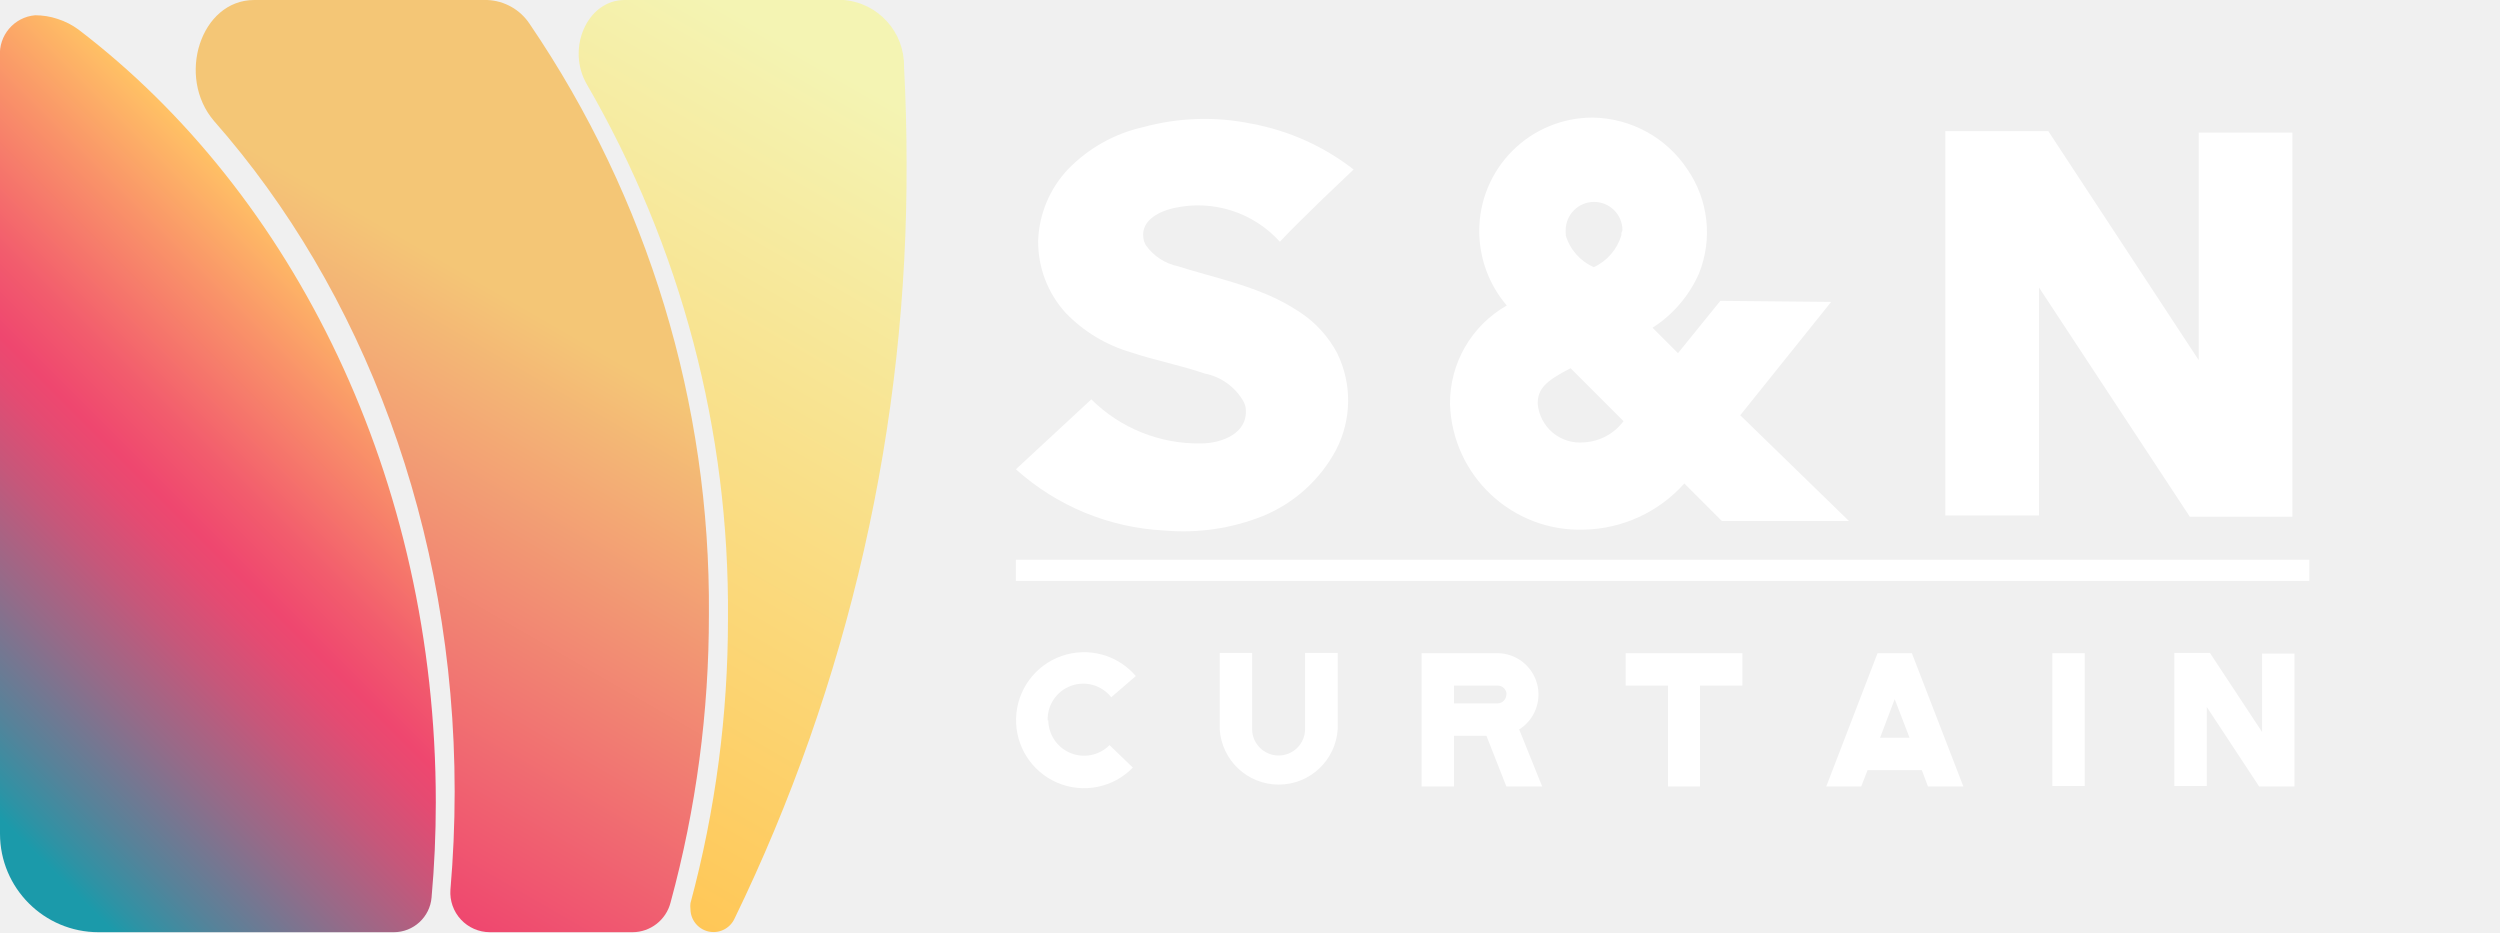
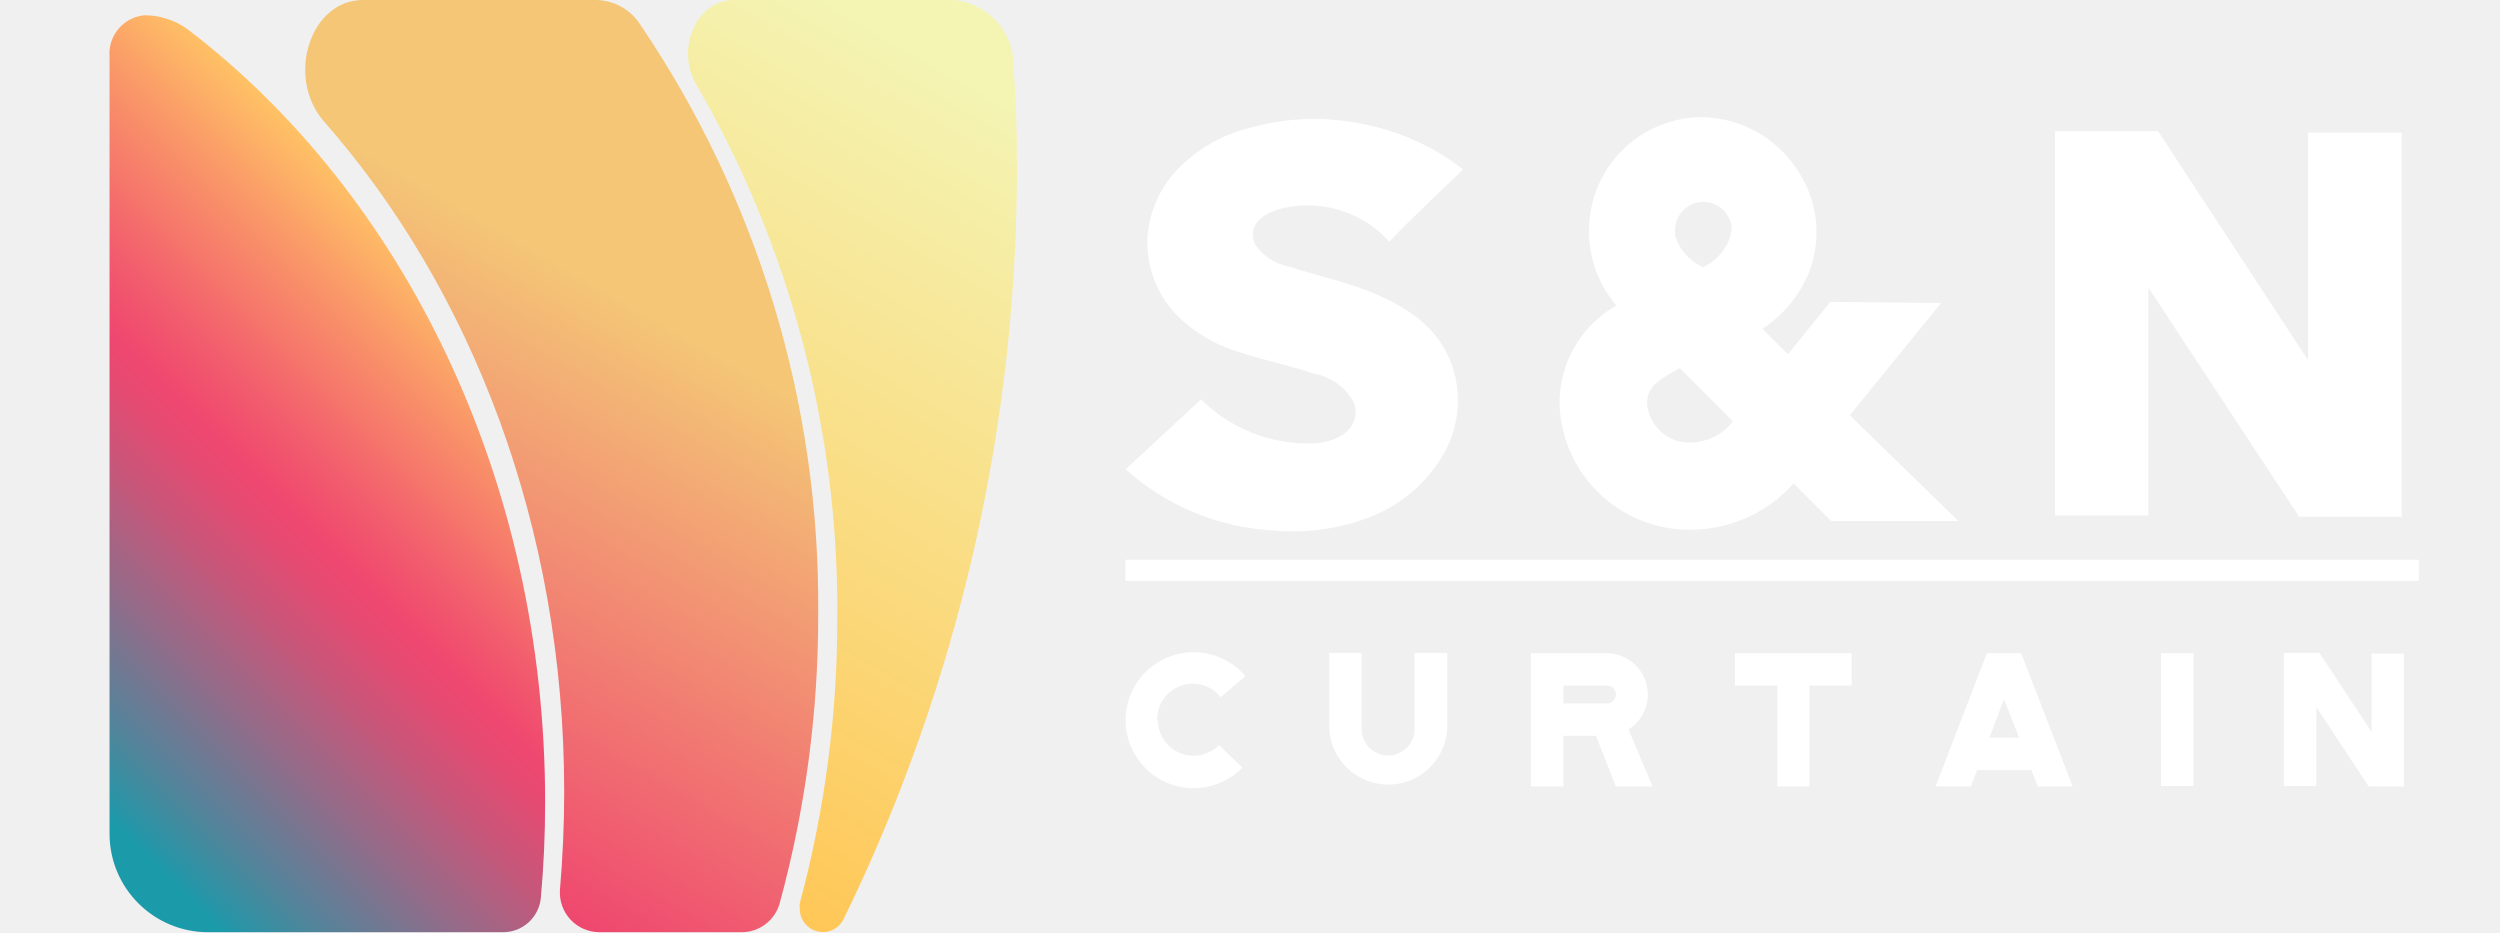
<svg xmlns="http://www.w3.org/2000/svg" id="Layer_1" data-name="Layer 1" width="118" height="44" viewBox="0 0 118 44">
  <defs>
    <style>.cls-1{fill:url(#linear-gradient);}.cls-2{fill:url(#linear-gradient-2);}.cls-3{fill:url(#linear-gradient-3);}.cls-4,.cls-5{fill:#fff;}.cls-5{stroke:#fff;stroke-miterlimit:10;}</style>
-     <linearGradient id="linear-gradient" x1="-4.36" y1="36.91" x2="17.66" y2="14.89" gradientUnits="userSpaceOnUse">
+     <linearGradient id="linear-gradient" x1="0.8" y1="36.91" x2="22.82" y2="14.89" gradientUnits="userSpaceOnUse">
      <stop offset="0.06" stop-color="#1b9aaa" />
      <stop offset="0.09" stop-color="#2d93a5" />
      <stop offset="0.17" stop-color="#55839a" />
      <stop offset="0.32" stop-color="#976a88" />
      <stop offset="0.44" stop-color="#c6577a" />
      <stop offset="0.53" stop-color="#e44b72" />
      <stop offset="0.58" stop-color="#ef476f" />
      <stop offset="0.67" stop-color="#f25c6d" />
      <stop offset="0.85" stop-color="#f99269" />
      <stop offset="1" stop-color="#ffc265" />
    </linearGradient>
-     <linearGradient id="linear-gradient-2" x1="22.31" y1="37.61" x2="43.14" y2="1.53" gradientUnits="userSpaceOnUse">
+     <linearGradient id="linear-gradient-2" x1="27.47" y1="37.61" x2="48.3" y2="1.53" gradientUnits="userSpaceOnUse">
      <stop offset="0" stop-color="#ffc757" />
      <stop offset="0.92" stop-color="#f4f4b3" />
    </linearGradient>
-     <linearGradient id="linear-gradient-3" x1="11.68" y1="37.68" x2="30.98" y2="4.26" gradientUnits="userSpaceOnUse">
+     <linearGradient id="linear-gradient-3" x1="16.85" y1="37.68" x2="36.15" y2="4.26" gradientUnits="userSpaceOnUse">
      <stop offset="0" stop-color="#ef476f" />
      <stop offset="0.69" stop-color="#f4c676" />
    </linearGradient>
  </defs>
-   <path class="cls-1" d="M20.57,37.87q0,2.27-.2,4.49A1.79,1.79,0,0,1,18.59,44H4.65A4.65,4.65,0,0,1,0,39.35V2.67A1.82,1.82,0,0,1,1.66.72,3.35,3.35,0,0,1,2.71.89a3.4,3.4,0,0,1,1,.51C13.84,9.13,20.57,22.57,20.57,37.87Z" />
-   <path class="cls-2" d="M42.79,7.64A80.86,80.86,0,0,1,34.65,43.4a1.09,1.09,0,0,1-2.06-.48,1.14,1.14,0,0,1,0-.29,51.4,51.4,0,0,0,1.77-13.44A49.42,49.42,0,0,0,27.71,4c-1-1.69,0-4,1.77-4H39.83a3.11,3.11,0,0,1,2.84,3.15Q42.79,5.38,42.79,7.64Z" />
-   <path class="cls-3" d="M33.46,29a51.48,51.48,0,0,1-1.81,13.6A1.86,1.86,0,0,1,29.85,44H23.12a1.87,1.87,0,0,1-1.86-2c.13-1.52.2-3.07.2-4.64,0-12.46-4.36-23.7-11.35-31.64C8.31,3.63,9.47,0,12,0H23A2.52,2.52,0,0,1,25,1.13,48.87,48.87,0,0,1,33.46,29Z" />
-   <path class="cls-4" d="M54,11.39l.08.18a2.49,2.49,0,0,0,1.53,1c1.38.44,2.83.75,4.19,1.33a9.33,9.33,0,0,1,1.59.86,5.24,5.24,0,0,1,1.72,1.9,5.07,5.07,0,0,1-.05,4.58,6.87,6.87,0,0,1-3.46,3.12,10.16,10.16,0,0,1-4.65.68,11.33,11.33,0,0,1-7-2.89l3.56-3.3a7.17,7.17,0,0,0,5.17,2.08c1,0,2.29-.49,2.11-1.72a1.21,1.21,0,0,0-.08-.23,2.71,2.71,0,0,0-1.85-1.35c-1.14-.39-2.34-.62-3.48-1a7,7,0,0,1-3.07-1.85A5,5,0,0,1,49,11.36,5.18,5.18,0,0,1,50.4,8a7.1,7.1,0,0,1,3.56-2,11,11,0,0,1,5.12-.16A11.14,11.14,0,0,1,63.89,8L62.41,9.41c-.65.65-1.35,1.3-2,2a5.2,5.2,0,0,0-5-1.59C54.61,10,53.75,10.48,54,11.39Z" />
-   <path class="cls-4" d="M87.27,24.59h-6l-1.77-1.77A6.53,6.53,0,0,1,74.76,25a6.13,6.13,0,0,1-6.32-5.93,5.3,5.3,0,0,1,2.68-4.65,5.42,5.42,0,0,1-1.3-3.51,5.35,5.35,0,0,1,5.36-5.36A5.46,5.46,0,0,1,79.65,8a5.23,5.23,0,0,1,.55,4.89A5.84,5.84,0,0,1,78,15.47l1.2,1.2,2-2.47,5.23.05L82.14,19.6ZM72.58,19.06a2,2,0,0,0,2.18,1.82,2.5,2.5,0,0,0,1.87-1l-2.5-2.5C72.91,18,72.58,18.38,72.58,19.06Zm4-8.19a1.34,1.34,0,1,0-2.68,0V11a.16.16,0,0,1,0,.1,2.37,2.37,0,0,0,1.33,1.51,2.42,2.42,0,0,0,1.3-1.51l0-.1Z" />
-   <path class="cls-4" d="M103.78,6.26h4.42V24.39h-4.84L96.24,13.57V24.33H91.82V6.19h4.86L103.78,17Z" />
-   <path class="cls-4" d="M49.48,34a1.69,1.69,0,0,0,2.89,1.17l1.1,1.06a3.21,3.21,0,1,1,.14-4.32l-1.16,1a1.68,1.68,0,0,0-3,1.09Z" />
-   <path class="cls-4" d="M61.6,30.82h1.54v3.59a2.79,2.79,0,0,1-5.57,0V30.82H59.1v3.59a1.25,1.25,0,0,0,2.5,0Z" />
-   <path class="cls-4" d="M71.71,34.44l1.08,2.68H71.1l-.94-2.39H68.63v2.39H67.1V30.83h3.59a1.95,1.95,0,0,1,1,3.61Zm-.6-1.67a.42.42,0,0,0-.41-.41H68.63v.84h2.06A.42.42,0,0,0,71.1,32.77Z" />
-   <path class="cls-4" d="M82.24,30.83v1.53h-2v4.76H78.73V32.36h-2V30.83Z" />
-   <path class="cls-4" d="M90.71,36.35H88.15l-.3.77H86.2l2.42-6.29h1.62l2.43,6.29H91Zm-.58-1.53L89.43,33l-.69,1.82Z" />
-   <path class="cls-4" d="M96.87,30.83H98.4V37.1H96.87Z" />
-   <path class="cls-4" d="M106.77,30.85h1.53v6.27h-1.67l-2.47-3.75V37.1h-1.53V30.82h1.68l2.46,3.73Z" />
-   <line class="cls-5" x1="47.95" y1="26.92" x2="109" y2="26.92" />
+   <path class="cls-1" d="M25.73,37.87q0,2.27-.2,4.49A1.79,1.79,0,0,1,23.76,44H9.82a4.65,4.65,0,0,1-4.65-4.65V2.67A1.82,1.82,0,0,1,6.82.72,3.35,3.35,0,0,1,7.88.89a3.4,3.4,0,0,1,1,.51C19,9.13,25.73,22.57,25.73,37.87Z" />
+   <path class="cls-2" d="M48,7.64A80.86,80.86,0,0,1,39.81,43.4a1.09,1.09,0,0,1-2.06-.48,1.14,1.14,0,0,1,0-.29,51.4,51.4,0,0,0,1.77-13.44A49.42,49.42,0,0,0,32.87,4c-1-1.69,0-4,1.77-4H45a3.11,3.11,0,0,1,2.84,3.15Q48,5.38,48,7.64Z" />
+   <path class="cls-3" d="M38.62,29a51.48,51.48,0,0,1-1.81,13.6A1.86,1.86,0,0,1,35,44H28.29a1.87,1.87,0,0,1-1.86-2c.13-1.52.2-3.07.2-4.64,0-12.46-4.36-23.7-11.35-31.64C13.48,3.63,14.64,0,17.13,0h11A2.52,2.52,0,0,1,30.2,1.13,48.87,48.87,0,0,1,38.62,29Z" />
+   <path class="cls-4" d="M59.18,11.39l.08.18a2.49,2.49,0,0,0,1.53,1c1.38.44,2.83.75,4.19,1.33a9.33,9.33,0,0,1,1.59.86,5.24,5.24,0,0,1,1.72,1.9,5.07,5.07,0,0,1-.05,4.58,6.87,6.87,0,0,1-3.46,3.12,10.16,10.16,0,0,1-4.65.68,11.33,11.33,0,0,1-7-2.89l3.56-3.3a7.17,7.17,0,0,0,5.17,2.08c1,0,2.29-.49,2.11-1.72a1.21,1.21,0,0,0-.08-.23A2.71,2.71,0,0,0,62,17.63c-1.14-.39-2.34-.62-3.48-1a7,7,0,0,1-3.07-1.85,5,5,0,0,1-1.3-3.41A5.18,5.18,0,0,1,55.57,8a7.1,7.1,0,0,1,3.56-2,11,11,0,0,1,5.12-.16A11.14,11.14,0,0,1,69.06,8L67.58,9.41c-.65.65-1.35,1.3-2,2a5.2,5.2,0,0,0-5-1.59C59.78,10,58.92,10.48,59.18,11.39Z" />
+   <path class="cls-4" d="M92.43,24.59h-6l-1.77-1.77A6.53,6.53,0,0,1,79.93,25a6.13,6.13,0,0,1-6.32-5.93,5.3,5.3,0,0,1,2.68-4.65A5.42,5.42,0,0,1,75,10.89a5.35,5.35,0,0,1,5.36-5.36A5.46,5.46,0,0,1,84.82,8a5.23,5.23,0,0,1,.55,4.89,5.84,5.84,0,0,1-2.18,2.63l1.2,1.2,2-2.47,5.23.05L87.31,19.6ZM77.74,19.06a2,2,0,0,0,2.18,1.82,2.5,2.5,0,0,0,1.87-1l-2.5-2.5C78.08,18,77.74,18.38,77.74,19.06Zm4-8.19a1.34,1.34,0,1,0-2.68,0V11a.16.16,0,0,1,0,.1,2.37,2.37,0,0,0,1.33,1.51,2.42,2.42,0,0,0,1.3-1.51l0-.1Z" />
+   <path class="cls-4" d="M108.94,6.26h4.42V24.39h-4.84L101.4,13.57V24.33H97V6.19h4.86L108.94,17Z" />
+   <path class="cls-4" d="M54.65,34a1.69,1.69,0,0,0,2.89,1.17l1.1,1.06a3.21,3.21,0,1,1,.14-4.32l-1.16,1a1.68,1.68,0,0,0-3,1.09Z" />
+   <path class="cls-4" d="M66.77,30.82h1.54v3.59a2.79,2.79,0,0,1-5.57,0V30.82h1.53v3.59a1.25,1.25,0,0,0,2.5,0Z" />
+   <path class="cls-4" d="M76.87,34.44,78,37.12H76.27l-.94-2.39H73.79v2.39H72.26V30.83h3.59a1.95,1.95,0,0,1,1,3.61Zm-.6-1.67a.42.42,0,0,0-.41-.41H73.79v.84h2.06A.42.42,0,0,0,76.27,32.77Z" />
+   <path class="cls-4" d="M87.4,30.83v1.53h-2v4.76H83.89V32.36h-2V30.83Z" />
+   <path class="cls-4" d="M95.88,36.35H93.32l-.3.77H91.36l2.42-6.29H95.4l2.43,6.29H96.18Zm-.58-1.53L94.59,33l-.69,1.82Z" />
+   <path class="cls-4" d="M102,30.83h1.53V37.1H102Z" />
+   <path class="cls-4" d="M111.94,30.85h1.53v6.27h-1.67l-2.47-3.75V37.1H107.8V30.82h1.68l2.46,3.73Z" />
+   <line class="cls-5" x1="53.12" y1="26.92" x2="114.17" y2="26.92" />
</svg>
